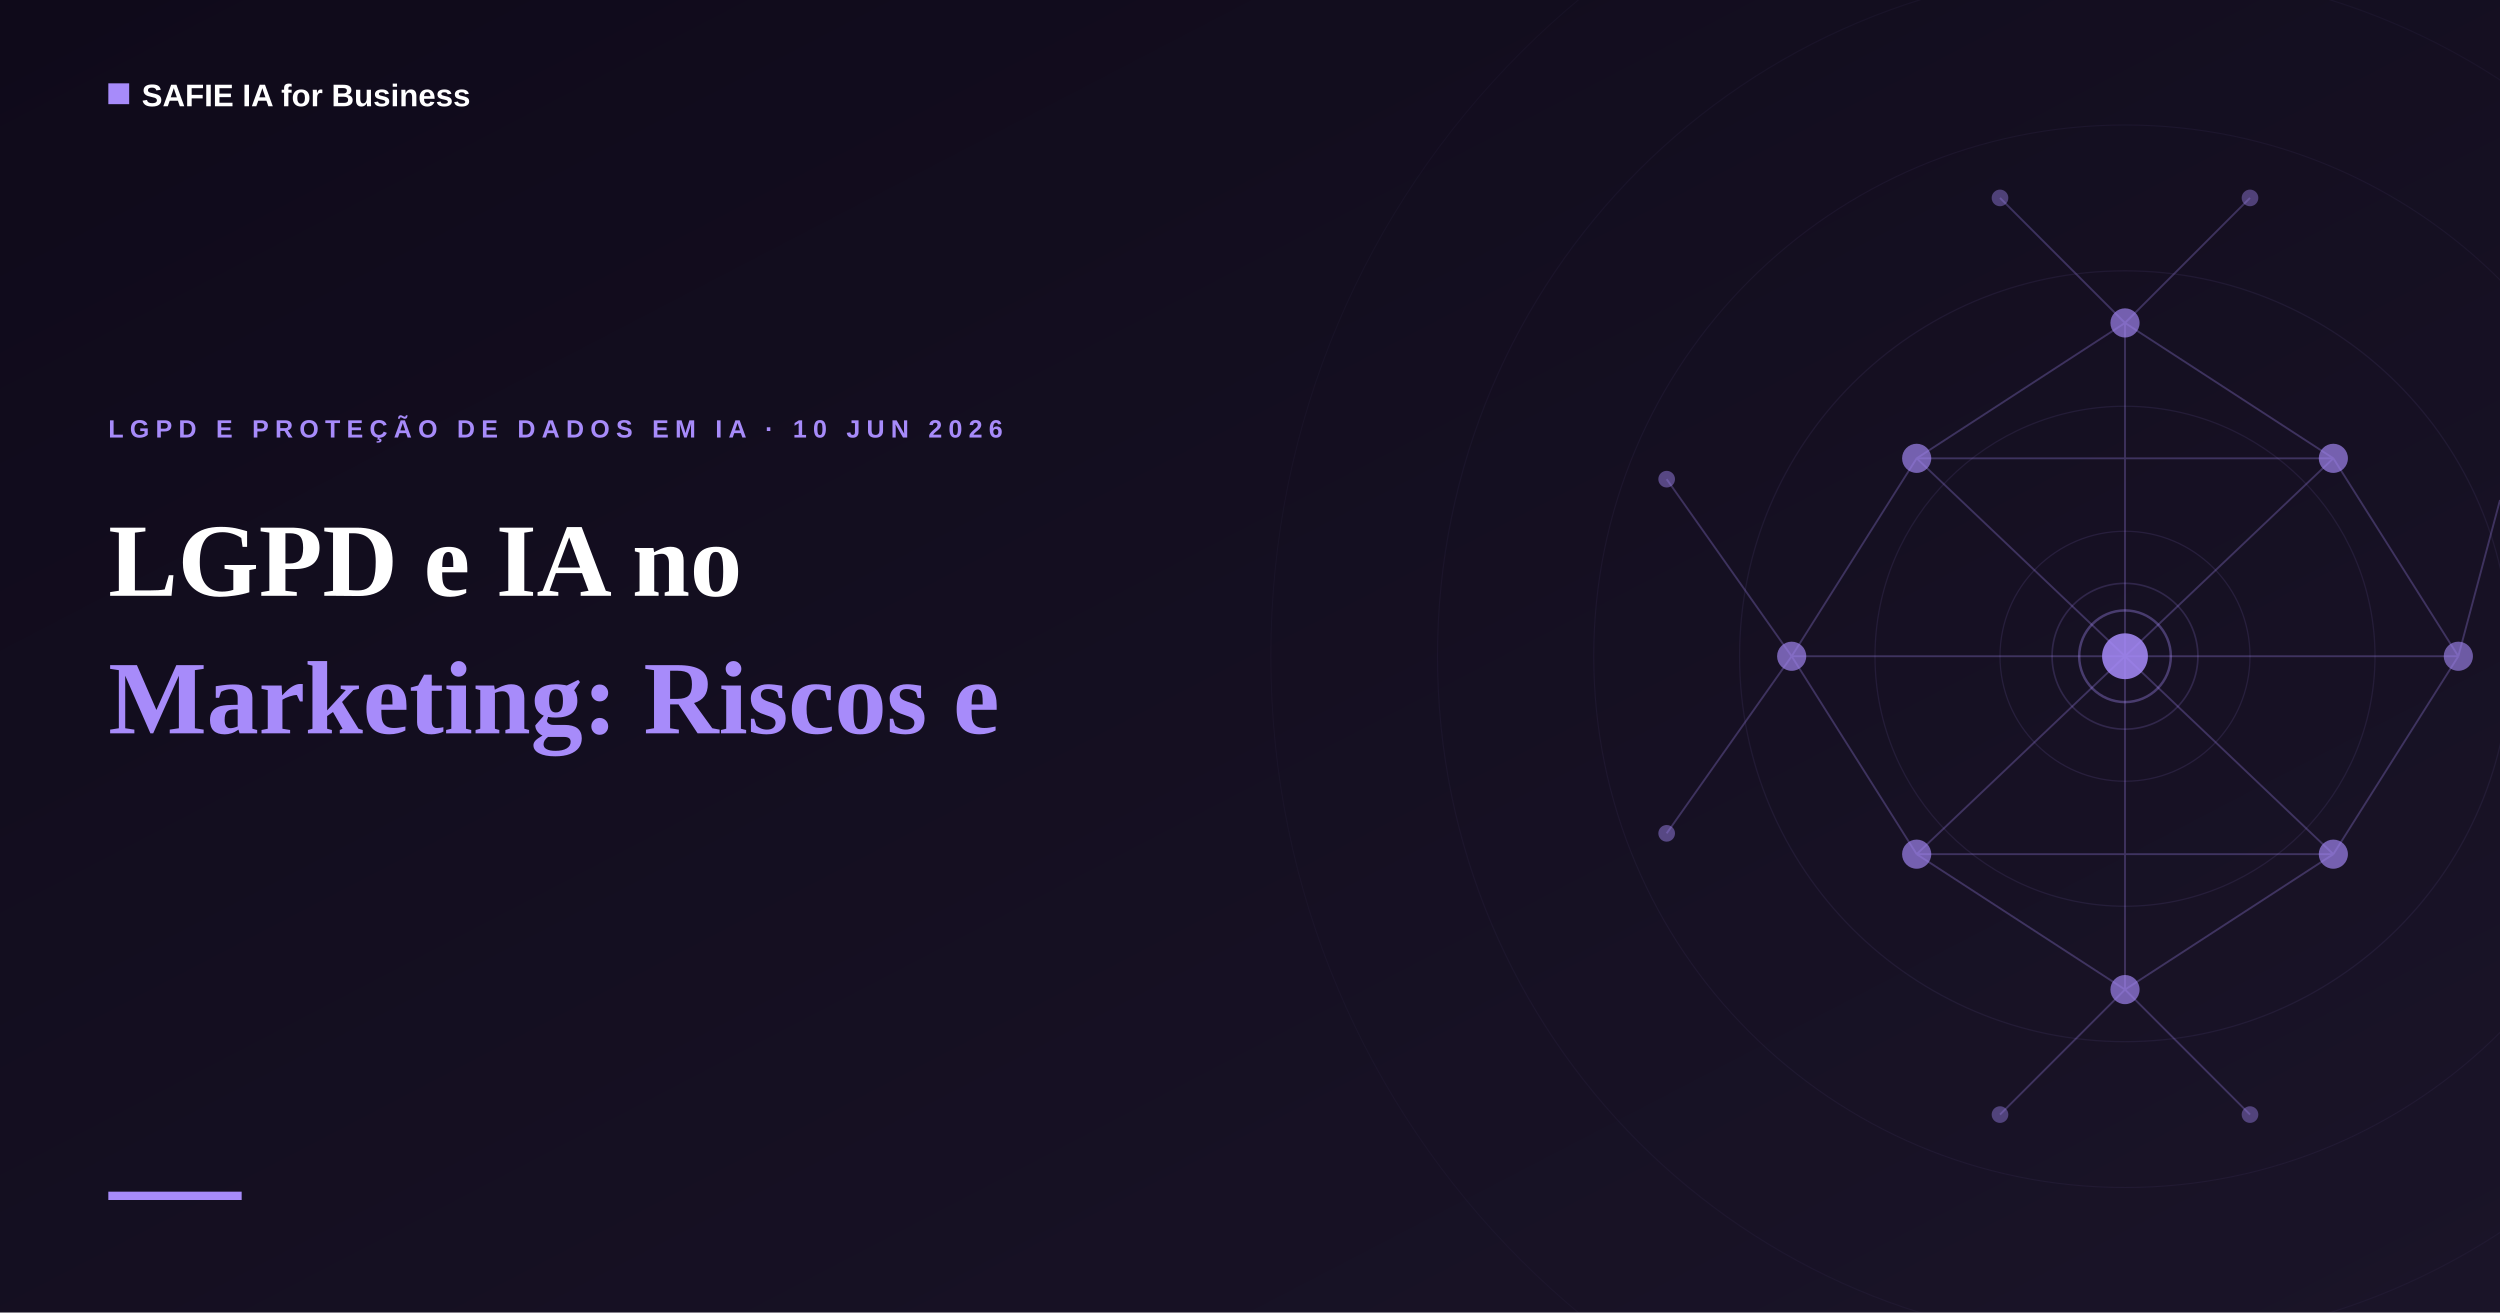
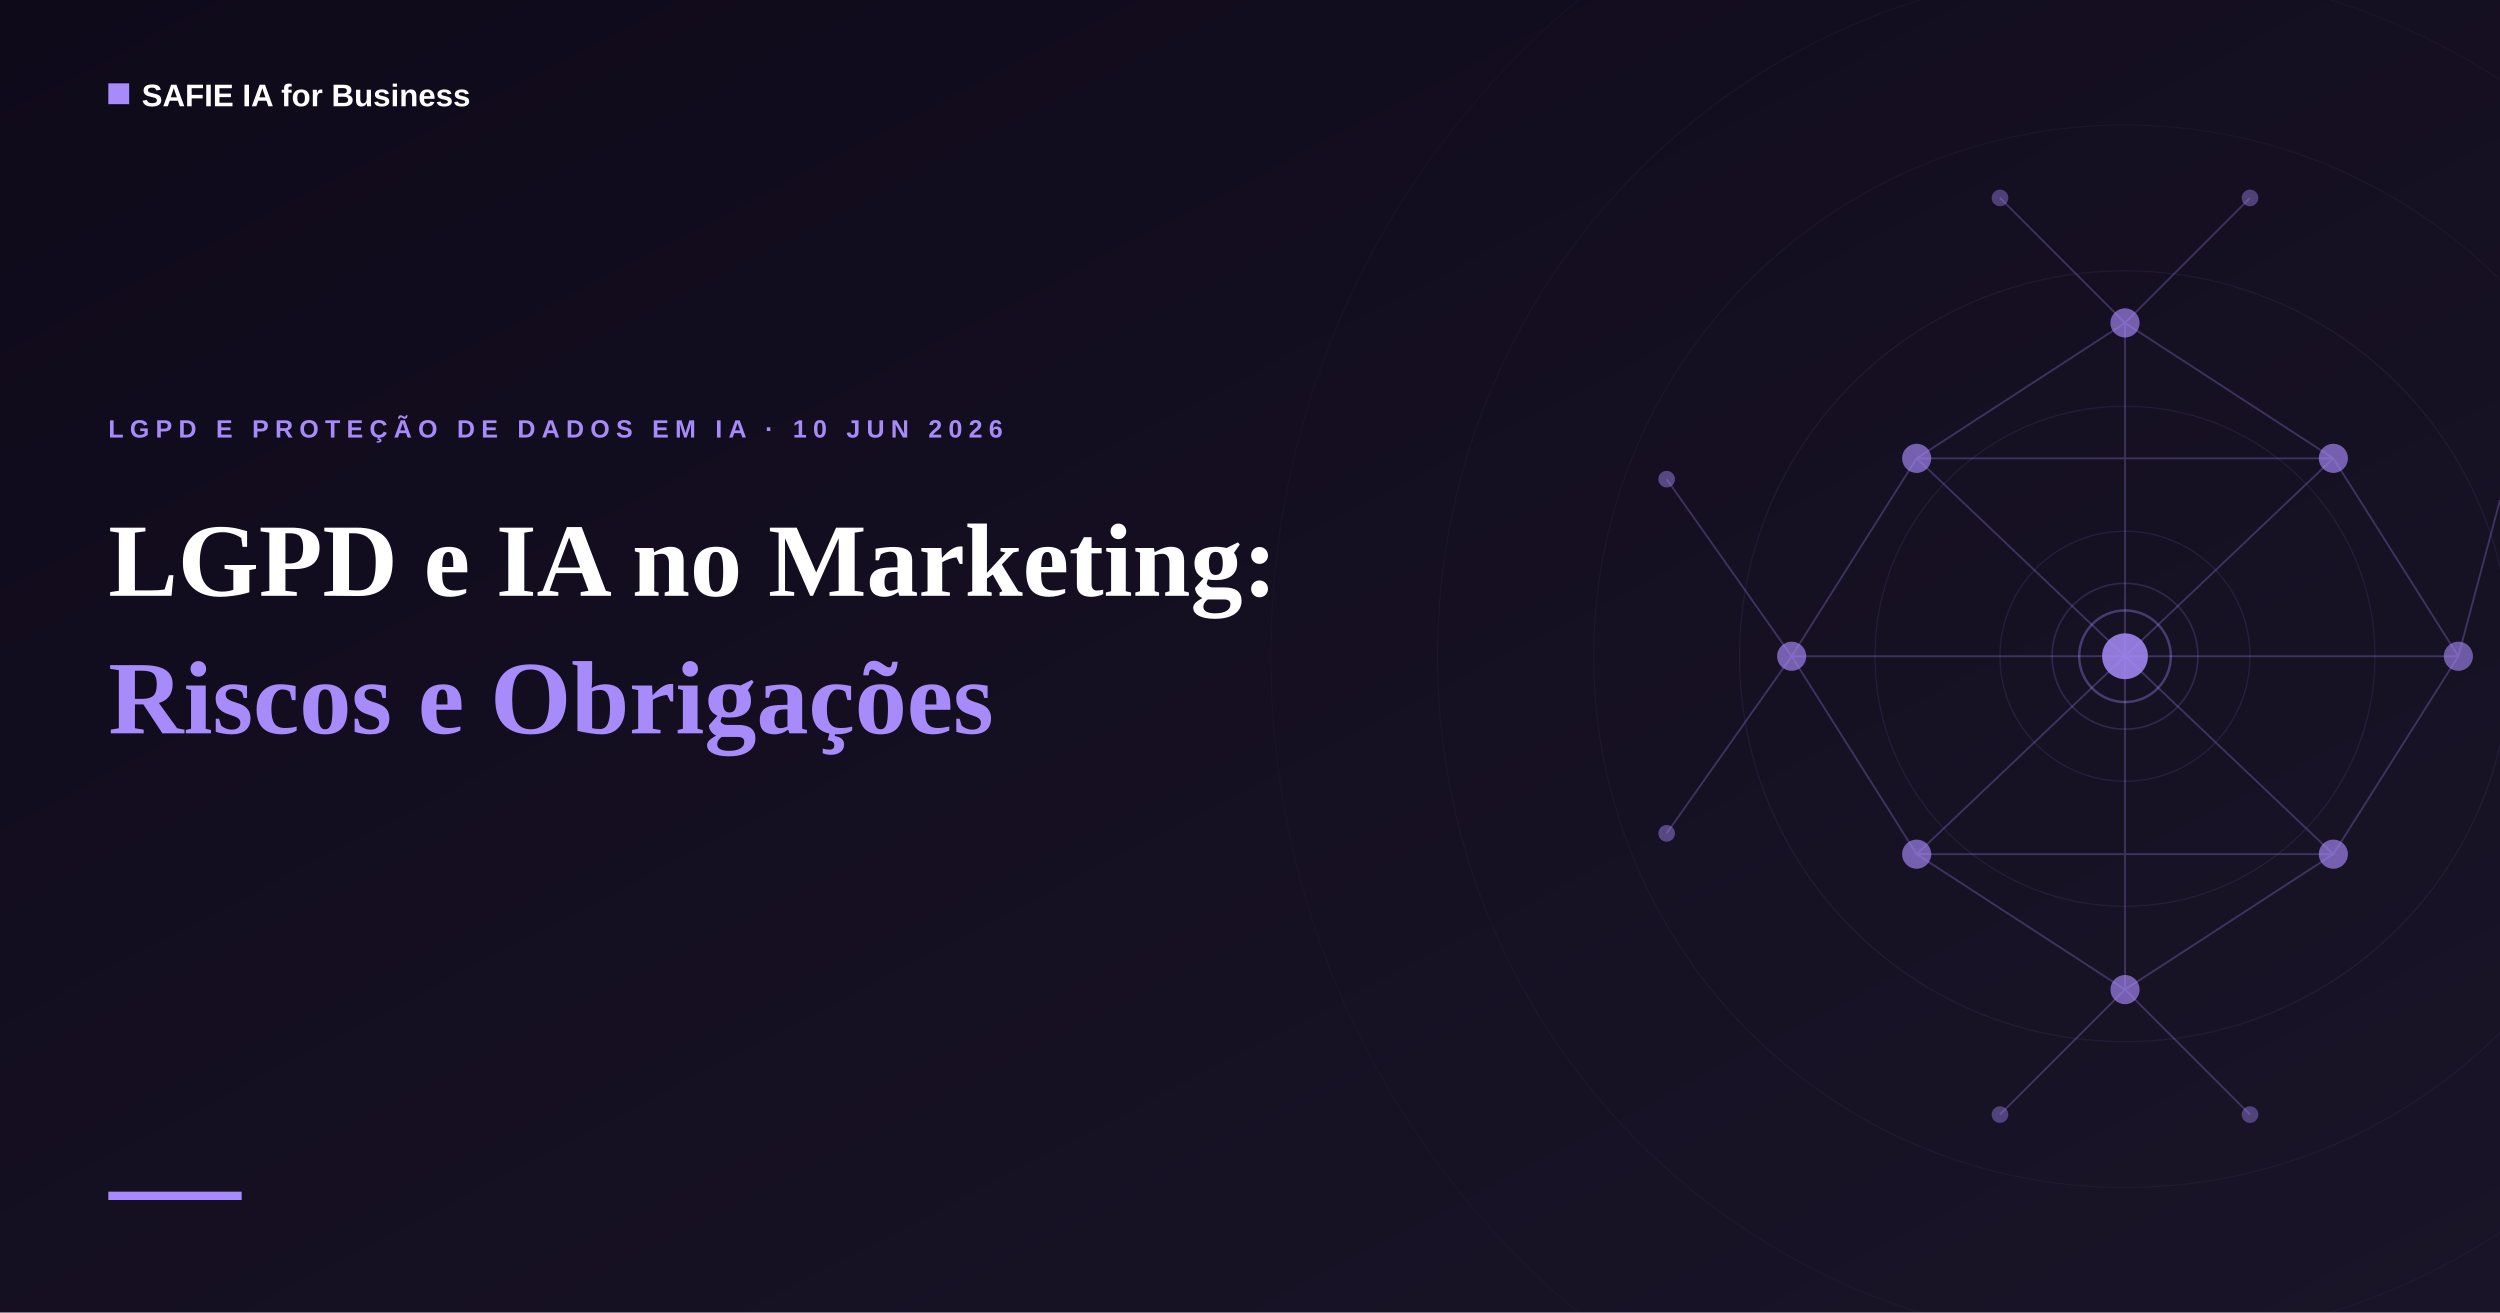
<svg xmlns="http://www.w3.org/2000/svg" viewBox="0 0 1200 630" width="1200" height="630">
  <defs>
    <linearGradient id="bg-grad" x1="0%" y1="0%" x2="100%" y2="100%">
      <stop offset="0%" stop-color="#0f0a1a" />
      <stop offset="100%" stop-color="#1a1428" />
    </linearGradient>
  </defs>
  <rect width="1200" height="630" fill="url(#bg-grad)" />
  <g stroke="#a78bfa" fill="none">
    <circle cx="1020" cy="315" r="60" stroke-width="0.6" opacity="0.12" />
    <circle cx="1020" cy="315" r="120" stroke-width="0.6" opacity="0.10" />
    <circle cx="1020" cy="315" r="185" stroke-width="0.6" opacity="0.08" />
    <circle cx="1020" cy="315" r="255" stroke-width="0.5" opacity="0.06" />
    <circle cx="1020" cy="315" r="330" stroke-width="0.5" opacity="0.05" />
    <circle cx="1020" cy="315" r="410" stroke-width="0.4" opacity="0.04" />
  </g>
  <g stroke="#a78bfa" stroke-width="0.9" opacity="0.28" fill="none">
    <line x1="1020" y1="315" x2="920" y2="220" />
    <line x1="1020" y1="315" x2="1120" y2="220" />
    <line x1="1020" y1="315" x2="920" y2="410" />
    <line x1="1020" y1="315" x2="1120" y2="410" />
    <line x1="1020" y1="315" x2="860" y2="315" />
    <line x1="1020" y1="315" x2="1180" y2="315" />
    <line x1="1020" y1="315" x2="1020" y2="155" />
    <line x1="1020" y1="315" x2="1020" y2="475" />
    <line x1="920" y1="220" x2="1120" y2="220" />
    <line x1="920" y1="410" x2="1120" y2="410" />
    <line x1="920" y1="220" x2="860" y2="315" />
    <line x1="920" y1="410" x2="860" y2="315" />
    <line x1="1120" y1="220" x2="1180" y2="315" />
    <line x1="1120" y1="410" x2="1180" y2="315" />
    <line x1="1020" y1="155" x2="920" y2="220" />
    <line x1="1020" y1="155" x2="1120" y2="220" />
    <line x1="1020" y1="475" x2="920" y2="410" />
    <line x1="1020" y1="475" x2="1120" y2="410" />
    <line x1="860" y1="315" x2="800" y2="230" />
    <line x1="860" y1="315" x2="800" y2="400" />
    <line x1="1180" y1="315" x2="1200" y2="240" />
    <line x1="1020" y1="155" x2="960" y2="95" />
    <line x1="1020" y1="155" x2="1080" y2="95" />
    <line x1="1020" y1="475" x2="960" y2="535" />
    <line x1="1020" y1="475" x2="1080" y2="535" />
  </g>
  <circle cx="1020" cy="315" r="11" fill="#a78bfa" opacity="0.85" />
  <circle cx="1020" cy="315" r="22" fill="none" stroke="#a78bfa" stroke-width="1.2" opacity="0.35" />
  <circle cx="1020" cy="315" r="35" fill="none" stroke="#a78bfa" stroke-width="0.8" opacity="0.18" />
  <circle cx="920" cy="220" r="7" fill="#a78bfa" opacity="0.65" />
  <circle cx="1120" cy="220" r="7" fill="#a78bfa" opacity="0.65" />
  <circle cx="920" cy="410" r="7" fill="#a78bfa" opacity="0.65" />
  <circle cx="1120" cy="410" r="7" fill="#a78bfa" opacity="0.65" />
  <circle cx="860" cy="315" r="7" fill="#a78bfa" opacity="0.65" />
  <circle cx="1180" cy="315" r="7" fill="#a78bfa" opacity="0.60" />
  <circle cx="1020" cy="155" r="7" fill="#a78bfa" opacity="0.65" />
  <circle cx="1020" cy="475" r="7" fill="#a78bfa" opacity="0.65" />
  <circle cx="800" cy="230" r="4" fill="#a78bfa" opacity="0.45" />
  <circle cx="800" cy="400" r="4" fill="#a78bfa" opacity="0.45" />
  <circle cx="960" cy="95" r="4" fill="#a78bfa" opacity="0.40" />
  <circle cx="1080" cy="95" r="4" fill="#a78bfa" opacity="0.40" />
  <circle cx="960" cy="535" r="4" fill="#a78bfa" opacity="0.40" />
  <circle cx="1080" cy="535" r="4" fill="#a78bfa" opacity="0.40" />
  <rect x="52" y="40" width="10" height="10" fill="#a78bfa" />
  <text x="68" y="51" fill="#ffffff" font-family="'DM Sans', Arial, sans-serif" font-size="15" font-weight="600">SAFIE IA for Business</text>
  <text x="52" y="210" fill="#a78bfa" font-family="'DM Sans', Arial, sans-serif" font-size="12" font-weight="600" letter-spacing="3">LGPD E PROTEÇÃO DE DADOS EM IA · 10 JUN 2026</text>
-   <text x="52" y="286" fill="#ffffff" font-family="Georgia, 'Times New Roman', serif" font-size="50" font-weight="700">LGPD e IA no</text>
-   <text x="52" y="352" fill="#a78bfa" font-family="Georgia, 'Times New Roman', serif" font-size="50" font-weight="700">Marketing: Riscos e</text>
+   <text x="52" y="286" fill="#ffffff" font-family="Georgia, 'Times New Roman', serif" font-size="50" font-weight="700">LGPD e IA no Marketing:</text>
+   <text x="52" y="352" fill="#a78bfa" font-family="Georgia, 'Times New Roman', serif" font-size="50" font-weight="700">Riscos e Obrigações</text>
  <text x="52" y="418" fill="#a78bfa" font-family="Georgia, 'Times New Roman', serif" font-size="50" font-weight="700" />
  <rect x="52" y="572" width="64" height="4" fill="#a78bfa" />
</svg>
